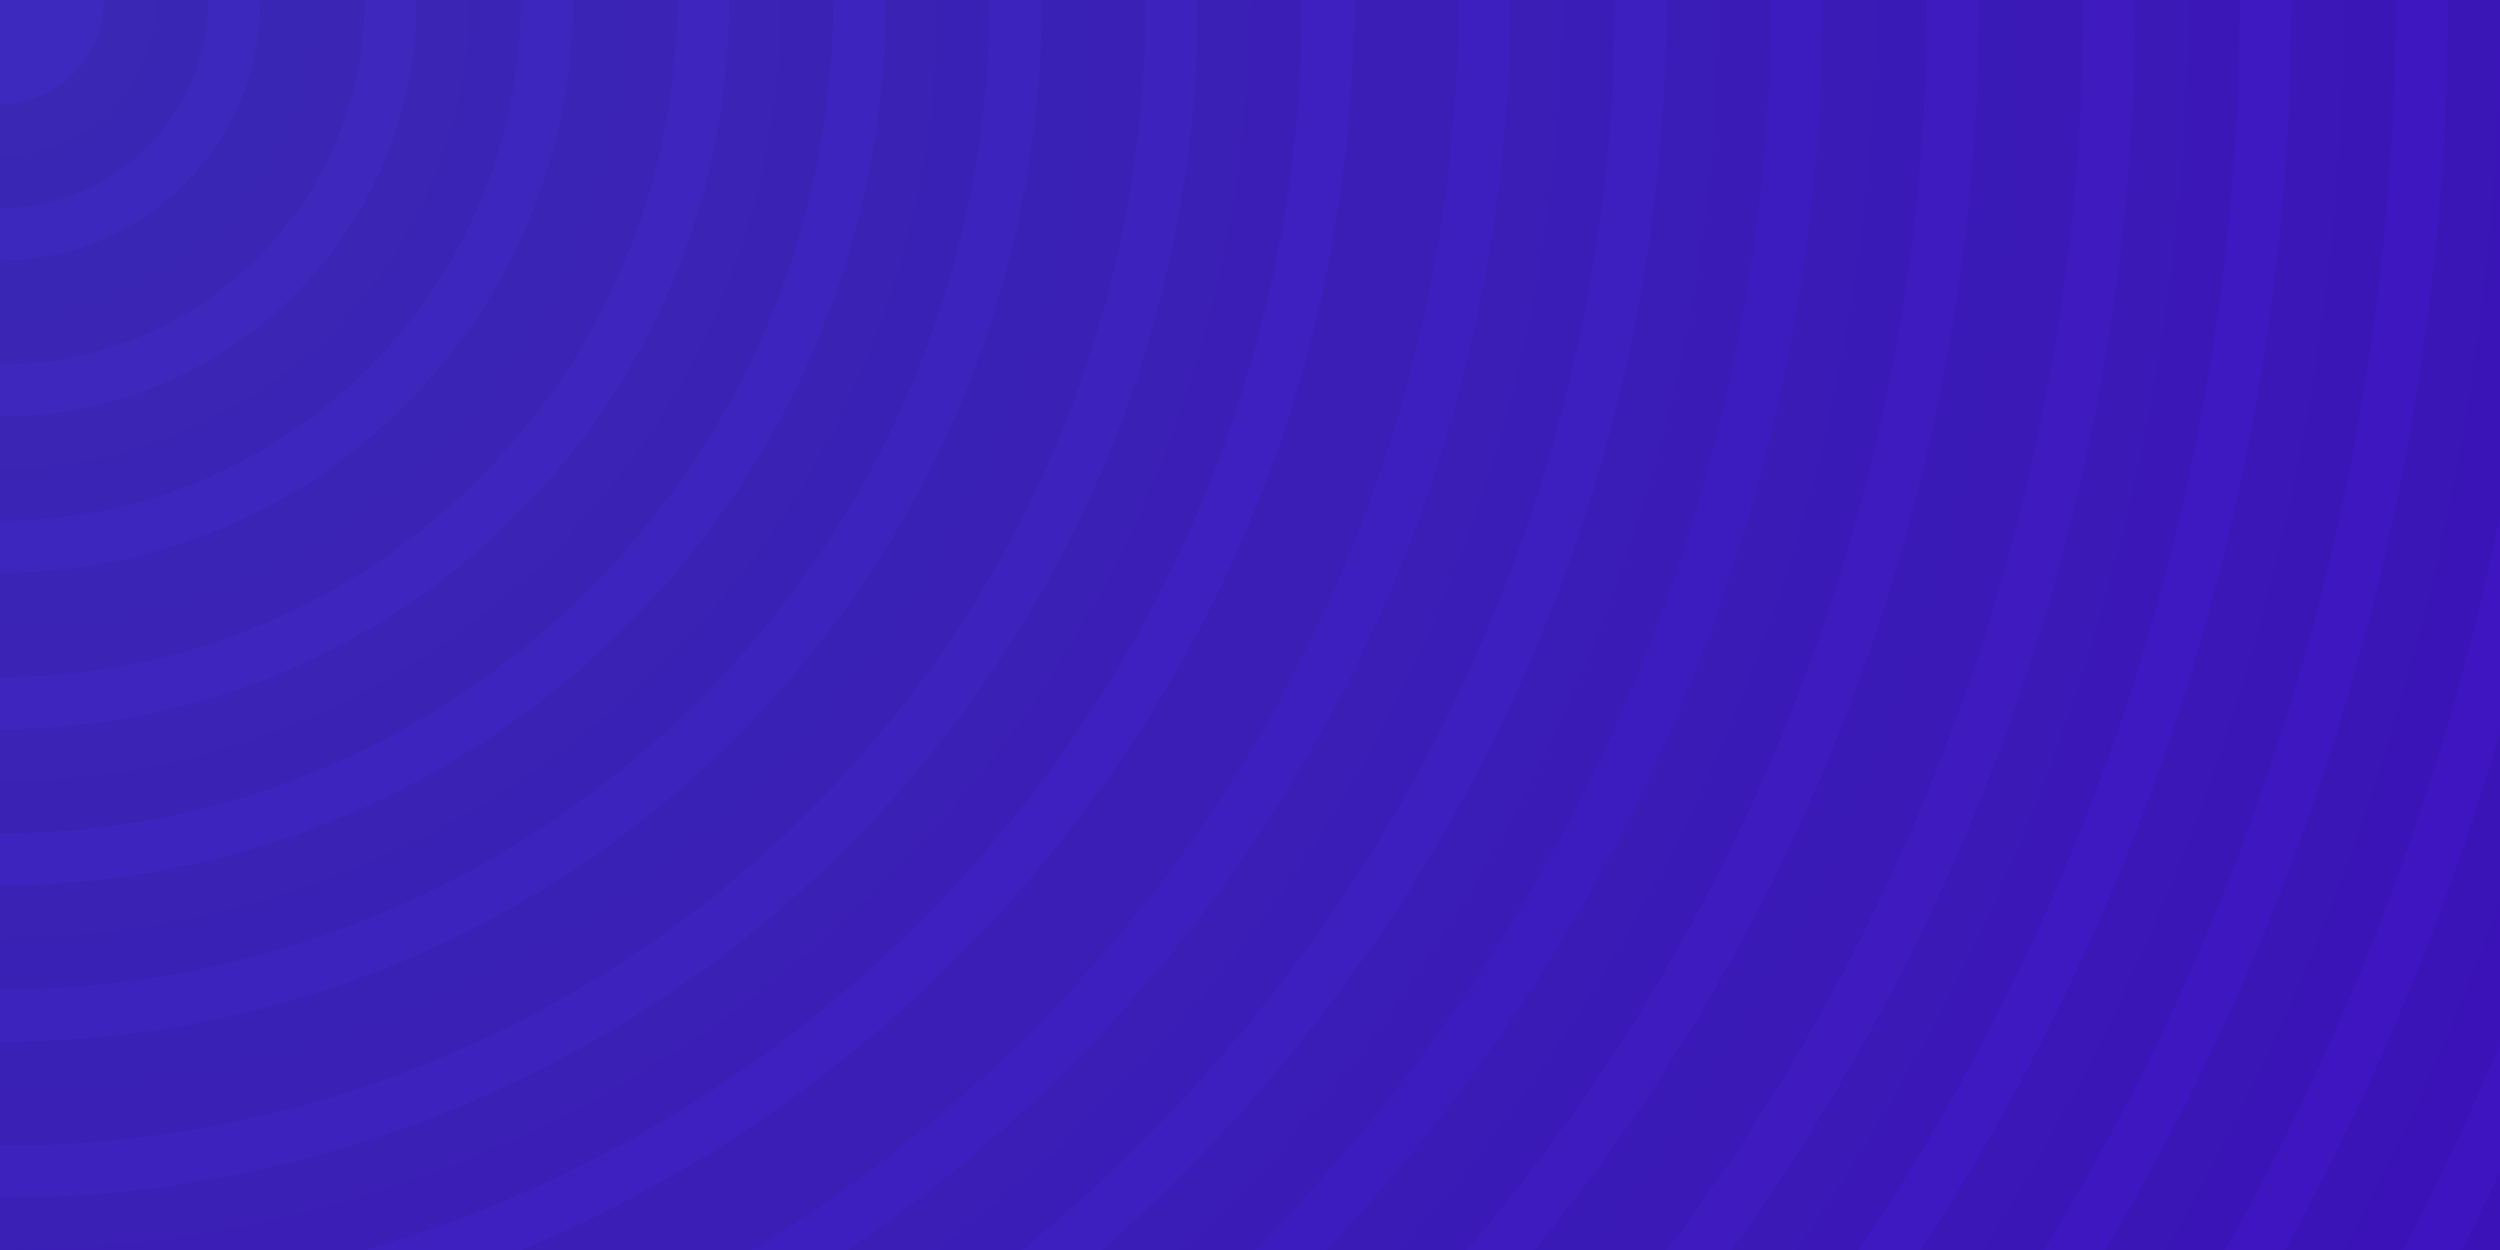
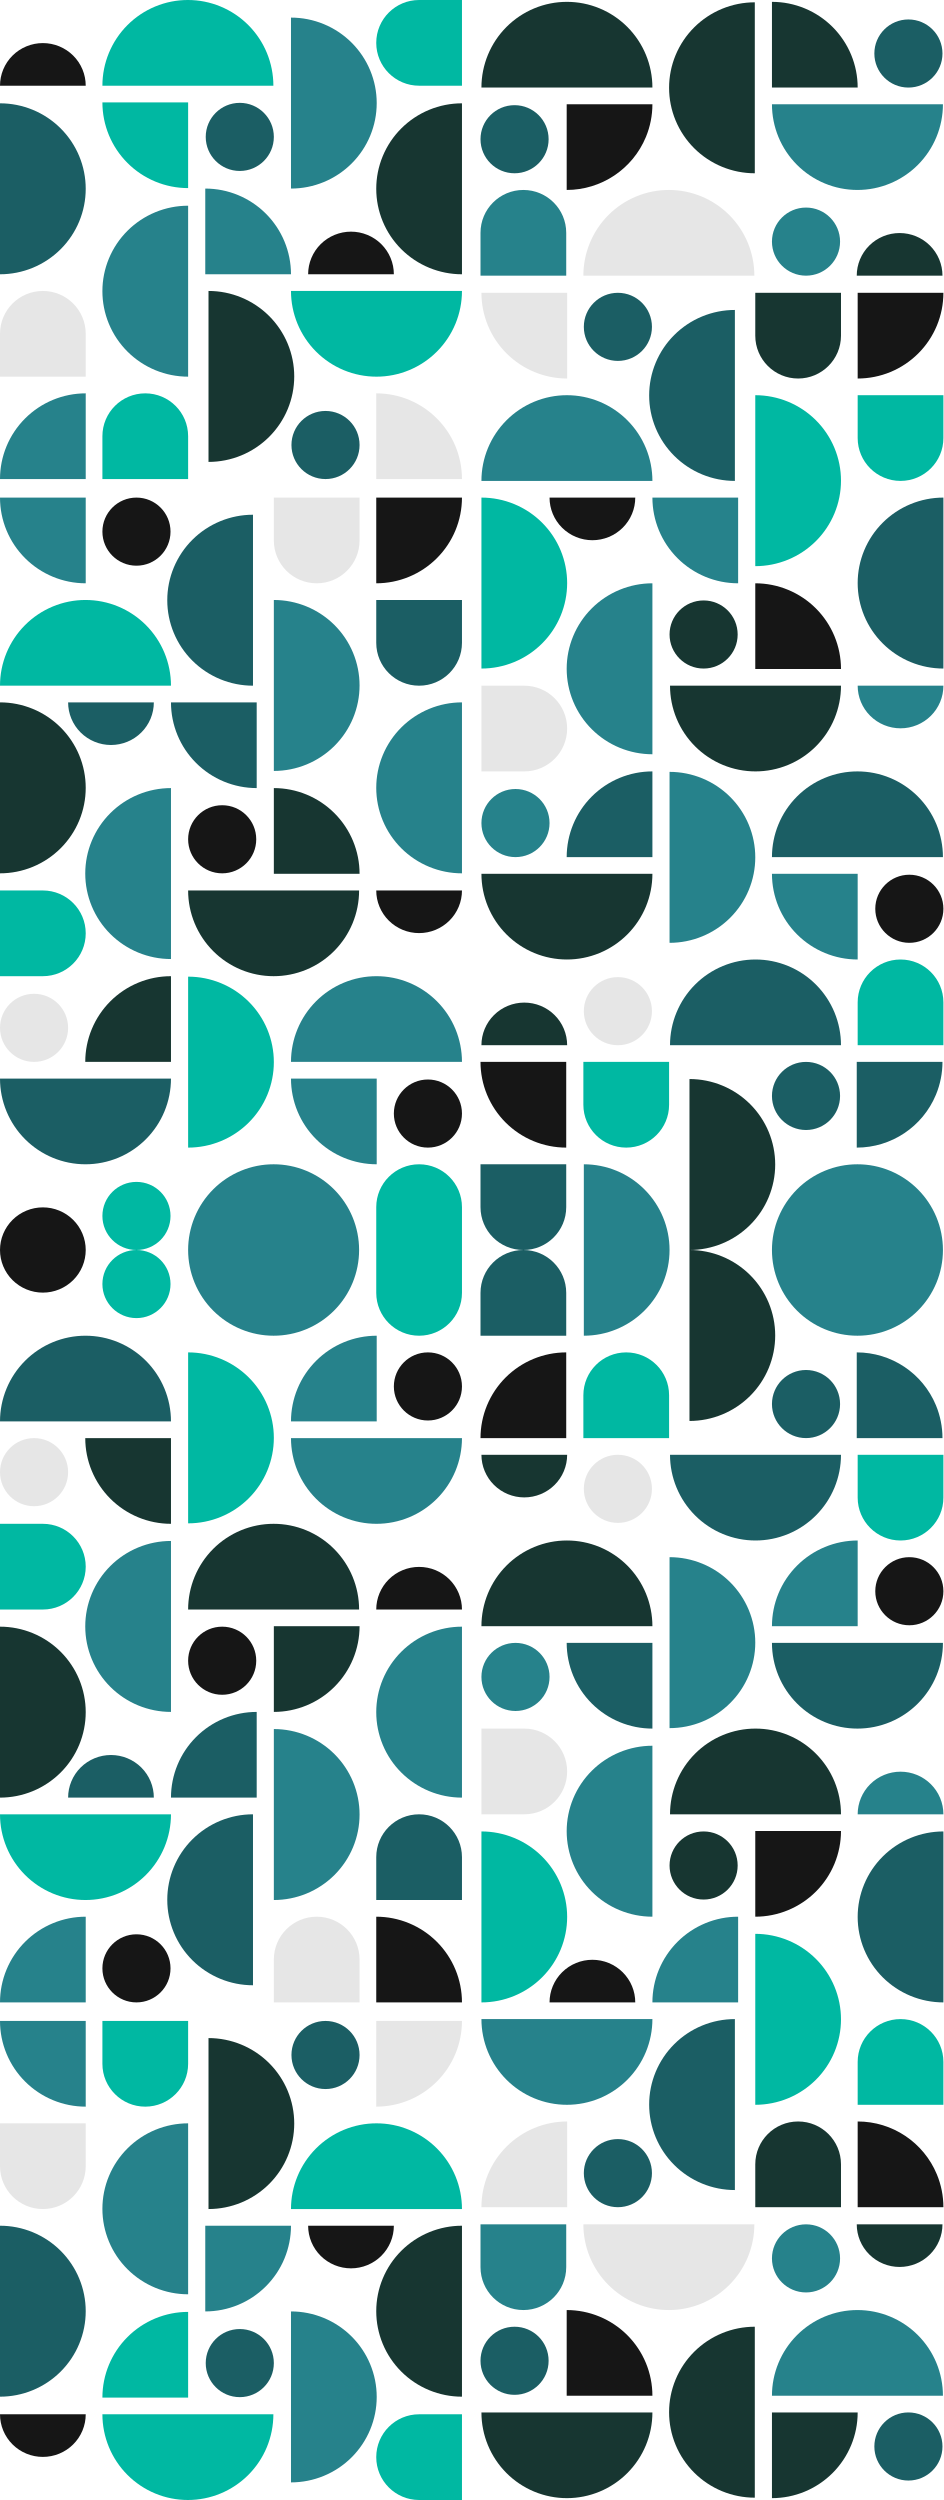
- <svg xmlns="http://www.w3.org/2000/svg" viewBox="0 0 1600 800">
-   <path fill="#3e13c0" d="M0 0h1600v800H0z" />
-   <g stroke="#000" stroke-width="66.7" stroke-opacity=".05">
-     <circle fill="#3e13c0" r="1800" />
-     <circle fill="#3e15c0" r="1700" />
-     <circle fill="#3e17c0" r="1600" />
-     <circle fill="#3e18c0" r="1500" />
-     <circle fill="#3e1abf" r="1400" />
-     <circle fill="#3d1bbf" r="1300" />
-     <circle fill="#3d1cbf" r="1200" />
-     <circle fill="#3d1ebf" r="1100" />
-     <circle fill="#3d1fbf" r="1000" />
-     <circle fill="#3d20bf" r="900" />
-     <circle fill="#3d22be" r="800" />
-     <circle fill="#3d23be" r="700" />
-     <circle fill="#3d24be" r="600" />
-     <circle fill="#3d25be" r="500" />
-     <circle fill="#3d26be" r="400" />
-     <circle fill="#3d27bd" r="300" />
-     <circle fill="#3d28bd" r="200" />
-     <circle fill="#3d29bd" r="100" />
-   </g>
+ <svg xmlns="http://www.w3.org/2000/svg" width="1200" height="3180" fill="none">
+   <path d="M877.013 1807.46a109.2 109.2 0 0041.727-8.28 108.946 108.946 0 0035.374-23.57 108.649 108.649 0 0023.637-35.27c5.479-13.19 8.3-27.33 8.3-41.61 0-14.28-2.821-28.42-8.3-41.61a108.649 108.649 0 00-23.637-35.27 108.946 108.946 0 00-35.374-23.57 109.2 109.2 0 00-41.727-8.28v217.46z" fill="#173631" />
+   <path d="M981.925 1590c0 14.32 2.813 28.49 8.277 41.72a109.088 109.088 0 0023.568 35.37 108.726 108.726 0 0035.28 23.64c13.2 5.48 27.34 8.3 41.62 8.3 14.28 0 28.42-2.82 41.61-8.3a108.726 108.726 0 0035.28-23.64 108.855 108.855 0 0023.57-35.37c5.47-13.23 8.28-27.4 8.28-41.72H981.925z" fill="#26828B" />
+   <path d="M611.199 1829.27c0-14.32 2.82-28.5 8.3-41.73a109.177 109.177 0 0123.637-35.37 109.115 109.115 0 0135.374-23.63 109.027 109.027 0 0141.726-8.3v109.03H611.199z" fill="#161616" />
+   <path d="M851.67 1590c0 14.32-2.82 28.49-8.3 41.72a108.964 108.964 0 01-23.637 35.37 109.027 109.027 0 01-77.1 31.94V1590H851.67z" fill="#26828B" />
+   <path d="M1089.78 1720.24a109.046 109.046 0 01100.74 67.3c5.48 13.23 8.3 27.41 8.3 41.73h-109.04v-109.03zM665.718 1590c30.109 0 54.518 24.41 54.518 54.51v54.52H611.199v-54.52c0-30.1 24.409-54.51 54.519-54.51z" fill="#1B5E64" />
+   <path d="M796.561 1720.24c-30.109 0-54.518 24.41-54.518 54.51v54.52H851.08v-54.52c0-30.1-24.409-54.51-54.519-54.51z" fill="#00B8A2" />
+   <ellipse cx="1025.25" cy="1785.95" rx="43.315" ry="43.32" transform="rotate(90 1025.25 1785.95)" fill="#1B5E64" />
+   <path d="M981.926 3177.64a109.02 109.02 0 0041.724-8.3 109.172 109.172 0 0035.38-23.63 109.034 109.034 0 0031.93-77.09H981.926v109.02zM1089.78 2829.35c0 7.12 1.41 14.17 4.15 20.75a54.285 54.285 0 0011.82 17.59 54.457 54.457 0 0017.69 11.75c6.61 2.73 13.7 4.13 20.86 4.13s14.25-1.4 20.87-4.13a54.52 54.52 0 0017.68-11.75 54.285 54.285 0 0011.82-17.59 53.97 53.97 0 004.15-20.75h-109.04z" fill="#173631" />
+   <path d="M1199.41 3047.4c0-14.32-2.81-28.49-8.28-41.72a108.855 108.855 0 00-58.85-59 108.45 108.45 0 00-41.61-8.3c-14.28 0-28.42 2.82-41.62 8.3a108.857 108.857 0 00-35.28 23.63 109.088 109.088 0 00-23.568 35.37 109.275 109.275 0 00-8.277 41.72h217.485z" fill="#26828B" />
+   <path d="M720.826 2938.38c14.319 0 28.498 2.82 41.726 8.3a109.104 109.104 0 0135.374 23.63 108.964 108.964 0 0123.637 35.37c5.481 13.23 8.3 27.4 8.3 41.72H720.826v-109.02z" fill="#161616" />
+   <path d="M612.378 3068.62c0 14.31 2.812 28.49 8.278 41.72a109.081 109.081 0 0023.573 35.37 108.795 108.795 0 0035.278 23.63 108.48 108.48 0 0083.227 0 108.8 108.8 0 0035.279-23.63 109.113 109.113 0 0023.573-35.37 109.294 109.294 0 008.277-41.72H612.378z" fill="#173631" />
+   <path d="M959.529 2829.35c0 14.32-2.812 28.5-8.277 41.72a109.007 109.007 0 01-23.573 35.37 108.669 108.669 0 01-35.279 23.64 108.472 108.472 0 01-83.227 0 108.665 108.665 0 01-35.278-23.64 108.975 108.975 0 01-23.573-35.37 109.2 109.2 0 01-8.278-41.72h217.485z" fill="#E6E6E6" />
+   <path d="M960.117 2959.59c-14.319 0-28.498 2.81-41.726 8.28a108.935 108.935 0 00-35.374 23.57 108.649 108.649 0 00-23.637 35.27 108.45 108.45 0 000 83.22 108.797 108.797 0 0023.637 35.28 109.255 109.255 0 0035.374 23.57 109.37 109.37 0 0041.726 8.27v-217.46z" fill="#173631" />
+   <path d="M665.718 2938.38c-30.11 0-54.519-24.41-54.519-54.52v-54.51h109.037v54.51c0 30.11-24.409 54.52-54.518 54.52z" fill="#26828B" />
+   <ellipse cx="1155.5" cy="3111.93" rx="43.315" ry="43.32" transform="rotate(90 1155.5 3111.93)" fill="#1B5E64" />
+   <ellipse cx="1025.25" cy="2872.67" rx="43.315" ry="43.32" transform="rotate(90 1025.25 2872.67)" fill="#26828B" />
+   <ellipse cx="654.518" cy="3002.91" rx="43.315" ry="43.32" transform="rotate(90 654.518 3002.91)" fill="#1B5E64" />
+   <path d="M829.863 2198.77c-14.319 0-28.498-2.82-41.727-8.3a109.104 109.104 0 01-35.374-23.63 108.96 108.96 0 01-23.636-35.37c-5.48-13.23-8.3-27.4-8.3-41.72h109.037v109.02z" fill="#1B5E64" />
+   <path d="M699.017 2547.06c0-7.12 1.41-14.17 4.15-20.74a54.142 54.142 0 0111.818-17.59 54.561 54.561 0 0117.688-11.76 54.862 54.862 0 0120.863-4.12c7.159 0 14.249 1.4 20.863 4.12a54.561 54.561 0 0117.688 11.76 54.142 54.142 0 0111.818 17.59 53.884 53.884 0 014.15 20.74H699.017z" fill="#161616" />
+   <path d="M1090.96 2307.8c0-7.12 1.41-14.17 4.15-20.75a54.285 54.285 0 0111.82-17.59 54.457 54.457 0 0117.69-11.75c6.61-2.73 13.7-4.13 20.86-4.13s14.25 1.4 20.86 4.13a54.457 54.457 0 0117.69 11.75 54.285 54.285 0 0111.82 17.59 53.97 53.97 0 014.15 20.75h-109.04z" fill="#26828B" />
+   <path d="M721.414 1850.48c0 7.12-1.41 14.17-4.15 20.75a54.142 54.142 0 01-11.818 17.59 54.38 54.38 0 01-17.687 11.75 54.687 54.687 0 01-20.864 4.13c-7.159 0-14.248-1.4-20.863-4.13a54.37 54.37 0 01-17.687-11.75 54.126 54.126 0 01-11.818-17.59 53.97 53.97 0 01-4.15-20.75h109.037zM612.378 2068.53c0-14.31 2.813-28.49 8.278-41.72a108.956 108.956 0 0123.572-35.37 108.789 108.789 0 0135.279-23.63 108.477 108.477 0 0183.228 0 108.784 108.784 0 0135.278 23.63 108.975 108.975 0 0123.573 35.37 109.294 109.294 0 018.277 41.72H612.378z" fill="#173631" />
+   <path d="M1090.96 1959.51v109.02H981.926a109.033 109.033 0 0131.934-77.09 109.172 109.172 0 0135.38-23.63c13.22-5.48 27.4-8.3 41.72-8.3z" fill="#26828B" />
+   <path d="M1199.41 2089.75c0 14.32-2.81 28.49-8.28 41.72a108.855 108.855 0 01-58.85 59 108.45 108.45 0 01-41.61 8.3c-14.28 0-28.42-2.82-41.62-8.3a108.708 108.708 0 01-35.27-23.63 108.973 108.973 0 01-23.578-35.37 109.256 109.256 0 01-8.277-41.72h217.485z" fill="#1B5E64" />
+   <path d="M612.377 2329.6c14.319 0 28.498 2.82 41.727 8.28a108.935 108.935 0 0135.374 23.57 108.688 108.688 0 0123.636 35.28 108.437 108.437 0 010 83.21 108.794 108.794 0 01-23.636 35.28 109.255 109.255 0 01-35.374 23.57 109.379 109.379 0 01-41.727 8.27V2329.6z" fill="#00B8A2" />
+   <path d="M934.773 2785.74c-14.318 0-28.498-2.81-41.726-8.28a108.946 108.946 0 01-35.374-23.57 108.649 108.649 0 01-23.637-35.27 108.45 108.45 0 010-83.22 108.649 108.649 0 0123.637-35.27 108.946 108.946 0 0135.374-23.57 109.195 109.195 0 0141.726-8.28v217.46z" fill="#1B5E64" />
+   <path d="M829.863 2568.28c0 14.32-2.812 28.49-8.277 41.72a108.975 108.975 0 01-23.573 35.37 108.654 108.654 0 01-35.278 23.64 108.475 108.475 0 01-41.614 8.29c-14.281 0-28.421-2.81-41.614-8.29a108.658 108.658 0 01-35.279-23.64 108.956 108.956 0 01-23.572-35.37 109.257 109.257 0 01-8.278-41.72h217.485z" fill="#26828B" />
+   <path d="M960.707 2459.84c14.319 0 28.498 2.82 41.723 8.28a109.163 109.163 0 0135.38 23.57 108.75 108.75 0 0123.63 35.28 108.437 108.437 0 010 83.21 108.857 108.857 0 01-23.63 35.28 109.323 109.323 0 01-35.38 23.57 109.344 109.344 0 01-41.723 8.27v-217.46z" fill="#00B8A2" />
+   <path d="M1200 2547.06c-14.32 0-28.5-2.81-41.73-8.27a109.28 109.28 0 01-35.37-23.57 108.726 108.726 0 01-23.64-35.28 108.437 108.437 0 010-83.21 108.62 108.62 0 0123.64-35.28 108.96 108.96 0 0135.37-23.57c13.23-5.46 27.41-8.28 41.73-8.28v217.46z" fill="#1B5E64" />
+   <path d="M852.259 2307.8c0-14.32 2.812-28.5 8.277-41.72a108.993 108.993 0 0123.574-35.37 108.654 108.654 0 0135.278-23.64 108.477 108.477 0 0183.232 0 108.578 108.578 0 0135.27 23.64 109.042 109.042 0 0123.58 35.37c5.46 13.22 8.27 27.4 8.27 41.72H852.259z" fill="#173631" />
+   <path d="M852.259 1850.48h217.481c0 14.32-2.81 28.5-8.27 41.72a109.191 109.191 0 01-23.58 35.38 108.708 108.708 0 01-35.27 23.63 108.477 108.477 0 01-83.232 0 108.654 108.654 0 01-35.278-23.64 108.993 108.993 0 01-23.574-35.37 109.219 109.219 0 01-8.277-41.72z" fill="#1B5E64" />
+   <path d="M851.67 1980.72c14.318 0 28.498 2.82 41.726 8.28a108.935 108.935 0 0135.374 23.57 108.755 108.755 0 0123.637 35.27 108.45 108.45 0 010 83.22 108.797 108.797 0 01-23.637 35.28 109.255 109.255 0 01-35.374 23.57 109.374 109.374 0 01-41.726 8.27v-217.46zM829.863 2438.04a109.2 109.2 0 01-41.727-8.28 108.935 108.935 0 01-35.374-23.57 108.646 108.646 0 01-23.636-35.27 108.45 108.45 0 010-83.22 108.646 108.646 0 0123.636-35.27 109.123 109.123 0 0135.374-23.58 109.382 109.382 0 0141.727-8.27v217.46z" fill="#26828B" />
+   <path d="M960.707 2438.04v-109.03h109.033c0 14.32-2.82 28.5-8.3 41.73a109.237 109.237 0 01-23.63 35.37 109.172 109.172 0 01-35.38 23.63 108.997 108.997 0 01-41.723 8.3zM1200 2807.55h-109.04v-109.03a109.046 109.046 0 01100.74 67.3c5.48 13.23 8.3 27.41 8.3 41.73z" fill="#161616" />
+   <path d="M938.9 2438.04v109.02H829.863c0-14.31 2.82-28.49 8.3-41.72a109.177 109.177 0 0123.637-35.37 109.115 109.115 0 0135.374-23.63 109.027 109.027 0 0141.726-8.3z" fill="#26828B" />
+   <path d="M721.414 2698.52v109.03H612.377c0-14.32 2.82-28.5 8.3-41.73a109.158 109.158 0 0123.636-35.37 109.104 109.104 0 0135.374-23.63 109.032 109.032 0 0141.727-8.3zM721.414 2253.29c0 30.1-24.409 54.51-54.519 54.51h-54.518v-109.03h54.518c30.11 0 54.519 24.41 54.519 54.52z" fill="#E6E6E6" />
+   <path d="M1145.48 1959.51c-30.11 0-54.52-24.41-54.52-54.51v-54.52H1200V1905c0 30.1-24.41 54.51-54.52 54.51zM1145.48 2568.28c30.11 0 54.52 24.41 54.52 54.51v54.51h-109.04v-54.51c0-30.1 24.41-54.51 54.52-54.51z" fill="#00B8A2" />
+   <path d="M1015.23 2698.52c30.11 0 54.51 24.41 54.51 54.51v54.52H960.707v-54.52c0-30.1 24.409-54.51 54.523-54.51z" fill="#173631" />
+   <path d="M699.018 2133.06c0 23.93-19.396 43.32-43.321 43.32-23.925 0-43.32-19.39-43.32-43.32 0-23.92 19.395-43.31 43.32-43.31s43.321 19.39 43.321 43.31z" fill="#26828B" />
+   <path d="M829.273 1893.8c0 23.92-19.395 43.31-43.32 43.31s-43.32-19.39-43.32-43.31 19.395-43.32 43.32-43.32 43.32 19.4 43.32 43.32z" fill="#E6E6E6" />
+   <path d="M1200 2024.04c0 23.92-19.4 43.31-43.32 43.31-23.93 0-43.32-19.39-43.32-43.31s19.39-43.32 43.32-43.32c23.92 0 43.32 19.4 43.32 43.32z" fill="#161616" />
+   <path d="M938.311 2372.92c0 23.92-19.396 43.31-43.321 43.31-23.925 0-43.32-19.39-43.32-43.31s19.395-43.32 43.32-43.32 43.321 19.4 43.321 43.32z" fill="#173631" />
+   <path d="M829.273 2764.23c0 23.92-19.395 43.32-43.32 43.32s-43.32-19.4-43.32-43.32 19.395-43.31 43.32-43.31 43.32 19.39 43.32 43.31z" fill="#1B5E64" />
+   <path d="M217.484 1938.29c-14.319 0-28.497-2.82-41.726-8.3a109.098 109.098 0 01-35.375-23.63 109.174 109.174 0 01-23.636-35.37c-5.48-13.23-8.3-27.41-8.3-41.72h109.037v109.02z" fill="#173631" />
+   <path d="M86.64 2286.58c0-7.12 1.41-14.17 4.15-20.74a54.289 54.289 0 0111.818-17.6 54.694 54.694 0 0117.688-11.75 54.862 54.862 0 0120.863-4.12c7.159 0 14.249 1.4 20.863 4.12a54.694 54.694 0 0117.688 11.75 54.29 54.29 0 0111.818 17.6 53.884 53.884 0 014.15 20.74H86.64z" fill="#1B5E64" />
+   <path d="M478.586 2047.32a53.99 53.99 0 014.15-20.75 54.139 54.139 0 0111.817-17.59 54.583 54.583 0 0117.688-11.76 54.862 54.862 0 0120.863-4.12c7.16 0 14.249 1.4 20.864 4.12a54.583 54.583 0 0117.688 11.76 54.139 54.139 0 0111.817 17.59 53.99 53.99 0 014.15 20.75H478.586zM109.037 1590c0 7.12-1.41 14.17-4.15 20.75a54.242 54.242 0 01-11.818 17.59 54.532 54.532 0 01-17.687 11.75 54.686 54.686 0 01-20.864 4.13c-7.159 0-14.248-1.4-20.863-4.13a54.53 54.53 0 01-17.687-11.75 54.238 54.238 0 01-11.818-17.59A53.974 53.974 0 010 1590h109.037z" fill="#161616" />
+   <path d="M0 1808.05c0-14.32 2.812-28.49 8.277-41.72a108.973 108.973 0 0123.572-35.37 108.66 108.66 0 0135.279-23.64 108.658 108.658 0 0141.614-8.29c14.28 0 28.42 2.82 41.614 8.29a108.654 108.654 0 0135.278 23.64 108.975 108.975 0 0123.573 35.37 109.256 109.256 0 018.277 41.72H-.001z" fill="#1B5E64" />
+   <path d="M479.176 1699.03v109.02H370.138c0-14.32 2.82-28.49 8.3-41.72a108.98 108.98 0 0123.637-35.37 108.995 108.995 0 0135.374-23.64 109.21 109.21 0 0141.727-8.29zM587.623 1829.27c0 14.31-2.812 28.49-8.277 41.72a109.206 109.206 0 01-23.574 35.37 108.795 108.795 0 01-35.278 23.63 108.48 108.48 0 01-83.227 0 108.8 108.8 0 01-35.279-23.63 109.22 109.22 0 01-23.573-35.37 109.294 109.294 0 01-8.277-41.72h217.485z" fill="#26828B" />
+   <path d="M0 2069.12c14.319 0 28.498 2.81 41.727 8.28a108.935 108.935 0 0135.374 23.57 108.637 108.637 0 0123.636 35.27 108.45 108.45 0 010 83.22 108.637 108.637 0 01-23.636 35.27 109.122 109.122 0 01-35.374 23.58A109.378 109.378 0 010 2286.58v-217.46z" fill="#173631" />
+   <path d="M321.807 2525.26a109.2 109.2 0 01-41.727-8.28 108.957 108.957 0 01-35.374-23.57 108.649 108.649 0 01-23.637-35.27 108.469 108.469 0 01-8.3-41.61c0-14.28 2.821-28.42 8.3-41.61a108.649 108.649 0 0123.637-35.27 108.957 108.957 0 0135.374-23.57 109.2 109.2 0 0141.727-8.28v217.46z" fill="#1B5E64" />
+   <path d="M217.484 2307.8c0 14.32-2.812 28.49-8.277 41.72a108.975 108.975 0 01-23.573 35.37 108.813 108.813 0 01-35.278 23.64 108.662 108.662 0 01-41.614 8.29c-14.28 0-28.421-2.82-41.614-8.29a108.818 108.818 0 01-35.279-23.64 108.973 108.973 0 01-23.572-35.37 109.26 109.26 0 01-8.278-41.72h217.485z" fill="#00B8A2" />
+   <path d="M348.33 2199.36a109.38 109.38 0 0141.726 8.28 108.935 108.935 0 0135.374 23.57 108.755 108.755 0 0123.637 35.27 108.45 108.45 0 010 83.22 108.797 108.797 0 01-23.637 35.28 109.255 109.255 0 01-35.374 23.57 109.37 109.37 0 01-41.726 8.27v-217.46zM587.623 2286.58a109.37 109.37 0 01-41.726-8.27 109.123 109.123 0 01-35.374-23.58 108.649 108.649 0 01-23.637-35.27 108.431 108.431 0 01-8.3-41.61c0-14.28 2.819-28.42 8.3-41.61a108.649 108.649 0 0123.637-35.27 108.935 108.935 0 0135.374-23.57 109.191 109.191 0 0141.726-8.28v217.46z" fill="#26828B" />
+   <path d="M239.292 2047.32c0-14.32 2.812-28.5 8.278-41.73a109.188 109.188 0 0123.573-35.37 108.795 108.795 0 0135.278-23.63 108.48 108.48 0 0183.227 0 108.8 108.8 0 0135.279 23.63 109.22 109.22 0 0123.573 35.37 109.306 109.306 0 018.277 41.73H239.292z" fill="#173631" />
+   <path d="M239.292 1590h217.485c0 14.32-2.812 28.49-8.277 41.72a109.007 109.007 0 01-23.573 35.37 108.669 108.669 0 01-35.279 23.64 108.472 108.472 0 01-83.227 0 108.665 108.665 0 01-35.278-23.64 108.975 108.975 0 01-23.573-35.37 109.238 109.238 0 01-8.278-41.72z" fill="#26828B" />
+   <path d="M239.293 1720.24c14.319 0 28.498 2.81 41.726 8.28a108.935 108.935 0 0135.374 23.57 108.649 108.649 0 0123.637 35.27 108.45 108.45 0 010 83.22 108.649 108.649 0 01-23.637 35.27 108.935 108.935 0 01-35.374 23.57 109.191 109.191 0 01-41.726 8.28v-217.46z" fill="#00B8A2" />
+   <path d="M217.484 2177.56c-14.319 0-28.497-2.81-41.726-8.28a108.929 108.929 0 01-35.375-23.57 108.752 108.752 0 01-23.636-35.27 108.45 108.45 0 010-83.22 108.794 108.794 0 0123.636-35.28 109.248 109.248 0 0135.375-23.57 109.374 109.374 0 0141.726-8.27v217.46z" fill="#26828B" />
+   <path d="M348.33 2177.56v-109.03h109.037c0 14.32-2.82 28.5-8.3 41.72a108.964 108.964 0 01-23.637 35.37 109.023 109.023 0 01-77.1 31.94z" fill="#173631" />
+   <path d="M587.623 2547.06H478.586v-109.02c14.318 0 28.498 2.82 41.726 8.3a109.104 109.104 0 0135.374 23.63 109.177 109.177 0 0123.637 35.37c5.48 13.23 8.3 27.41 8.3 41.72z" fill="#161616" />
+   <path d="M326.523 2177.56v109.02H217.486c0-14.32 2.82-28.49 8.3-41.72a108.964 108.964 0 0123.637-35.37 109.115 109.115 0 0135.374-23.63 109.027 109.027 0 0141.726-8.3z" fill="#1B5E64" />
+   <path d="M109.037 2438.04v109.02H0c0-14.31 2.82-28.49 8.3-41.72a109.165 109.165 0 0123.636-35.37 109.103 109.103 0 0135.374-23.63 109.03 109.03 0 0141.727-8.3z" fill="#26828B" />
+   <path d="M109.037 1992.8c0 30.11-24.409 54.52-54.519 54.52H0v-109.03h54.518c30.11 0 54.519 24.41 54.519 54.51zM533.104 1699.03c-30.109 0-54.518-24.41-54.518-54.52V1590h109.037v54.51c0 30.11-24.409 54.52-54.519 54.52z" fill="#00B8A2" />
+   <path d="M533.104 2307.8c30.11 0 54.519 24.41 54.519 54.51v54.51H478.586v-54.51c0-30.1 24.409-54.51 54.518-54.51z" fill="#1B5E64" />
+   <path d="M402.849 2438.04c30.109 0 54.518 24.41 54.518 54.51v54.51H348.33v-54.51c0-30.1 24.409-54.51 54.519-54.51zM86.64 1872.58c0 23.92-19.394 43.32-43.32 43.32-23.925 0-43.32-19.4-43.32-43.32s19.395-43.31 43.32-43.31c23.926 0 43.32 19.39 43.32 43.31z" fill="#E6E6E6" />
+   <path d="M216.896 1633.32c0 23.92-19.395 43.31-43.32 43.31s-43.32-19.39-43.32-43.31c0-23.93 19.395-43.32 43.32-43.32s43.32 19.39 43.32 43.32z" fill="#00B8A2" />
+   <path d="M587.623 1763.56c0 23.92-19.395 43.31-43.32 43.31s-43.32-19.39-43.32-43.31c0-23.93 19.395-43.32 43.32-43.32s43.32 19.39 43.32 43.32zM325.934 2112.44c0 23.92-19.396 43.31-43.321 43.31-23.925 0-43.32-19.39-43.32-43.31 0-23.93 19.395-43.32 43.32-43.32s43.321 19.39 43.321 43.32zM216.896 2503.75c0 23.92-19.395 43.31-43.32 43.31s-43.32-19.39-43.32-43.31 19.395-43.32 43.32-43.32 43.32 19.4 43.32 43.32zM500.982 2831.12c0 7.12-1.41 14.17-4.15 20.75a54.323 54.323 0 01-11.818 17.59 54.518 54.518 0 01-17.687 11.75 54.872 54.872 0 01-20.863 4.13c-7.16 0-14.249-1.41-20.864-4.13a54.54 54.54 0 01-17.687-11.75 54.355 54.355 0 01-11.818-17.59 53.97 53.97 0 01-4.15-20.75h109.037zM109.037 3070.97c0 7.12-1.411 14.18-4.15 20.75a54.132 54.132 0 01-11.817 17.59 54.577 54.577 0 01-17.688 11.76 54.862 54.862 0 01-20.864 4.12c-7.159 0-14.249-1.4-20.863-4.12a54.577 54.577 0 01-17.688-11.76 54.133 54.133 0 01-11.817-17.59A53.952 53.952 0 010 3070.97h109.037z" fill="#161616" />
+   <path d="M587.623 3048.58a109.2 109.2 0 01-41.727-8.28 108.935 108.935 0 01-35.374-23.57 108.63 108.63 0 01-23.636-35.27 108.45 108.45 0 010-83.22 108.63 108.63 0 0123.636-35.27 108.935 108.935 0 0135.374-23.57 109.2 109.2 0 0141.727-8.28v217.46zM265.226 2592.44c14.319 0 28.498 2.82 41.727 8.28a108.957 108.957 0 0135.374 23.57 108.755 108.755 0 0123.637 35.27c5.479 13.2 8.3 27.34 8.3 41.61 0 14.28-2.821 28.42-8.3 41.61a108.797 108.797 0 01-23.637 35.28 109.276 109.276 0 01-35.374 23.57 109.379 109.379 0 01-41.727 8.27v-217.46z" fill="#173631" />
+   <path d="M370.138 2809.9c0-14.31 2.813-28.49 8.277-41.72a109.188 109.188 0 0123.573-35.37 108.784 108.784 0 0135.278-23.63 108.485 108.485 0 0183.228 0 108.789 108.789 0 0135.279 23.63 109.188 109.188 0 0123.573 35.37 109.312 109.312 0 018.277 41.72H370.138z" fill="#00B8A2" />
+   <path d="M239.293 2918.34c-14.319 0-28.498-2.81-41.726-8.28a108.935 108.935 0 01-35.374-23.57 108.633 108.633 0 01-23.637-35.27 108.431 108.431 0 01-8.3-41.61c0-14.28 2.819-28.42 8.3-41.61a108.633 108.633 0 0123.637-35.27 108.935 108.935 0 0135.374-23.57 109.191 109.191 0 0141.726-8.28v217.46z" fill="#26828B" />
+   <path d="M0 2831.12c14.319 0 28.498 2.81 41.726 8.28a108.943 108.943 0 0135.374 23.57 108.645 108.645 0 0123.637 35.27 108.45 108.45 0 010 83.22 108.645 108.645 0 01-23.637 35.27 108.943 108.943 0 01-35.374 23.57A109.195 109.195 0 010 3048.58v-217.46z" fill="#1B5E64" />
+   <path d="M347.74 3070.97c0 14.32-2.812 28.5-8.277 41.73a109.22 109.22 0 01-23.573 35.37 108.8 108.8 0 01-35.279 23.63 108.472 108.472 0 01-83.227 0 108.795 108.795 0 01-35.278-23.63 109.206 109.206 0 01-23.574-35.37 109.306 109.306 0 01-8.277-41.73H347.74z" fill="#00B8A2" />
+   <path d="M370.138 2940.14c14.319 0 28.498 2.82 41.727 8.28a109.095 109.095 0 0135.374 23.57 108.675 108.675 0 0123.637 35.28c5.479 13.19 8.3 27.33 8.3 41.61 0 14.27-2.821 28.41-8.3 41.6a108.675 108.675 0 01-23.637 35.28 109.095 109.095 0 01-35.374 23.57 109.389 109.389 0 01-41.727 8.28v-217.47z" fill="#26828B" />
+   <path d="M239.293 2940.73v109.03H130.256c0-14.32 2.819-28.5 8.3-41.72a108.948 108.948 0 0123.637-35.37 109.023 109.023 0 0177.1-31.94z" fill="#00B8A2" />
+   <path d="M0 2570.64h109.037v109.02c-14.319 0-28.498-2.82-41.726-8.3a109.112 109.112 0 01-35.374-23.63A109.07 109.07 0 018.3 2612.36a109.03 109.03 0 01-8.3-41.72zM261.099 2940.14v-109.02h109.038c0 14.32-2.82 28.49-8.3 41.72a108.964 108.964 0 01-23.637 35.37 109.154 109.154 0 01-35.374 23.64 109.21 109.21 0 01-41.727 8.29z" fill="#26828B" />
+   <path d="M478.586 2679.66v-109.02h109.037c0 14.31-2.82 28.49-8.3 41.72a109.067 109.067 0 01-23.636 35.37 109.104 109.104 0 01-35.374 23.63 109.035 109.035 0 01-41.727 8.3z" fill="#E6E6E6" />
+   <path d="M478.586 3125.49c0-30.11 24.409-54.52 54.518-54.52h54.519V3180h-54.519c-30.109 0-54.518-24.41-54.518-54.51z" fill="#00B8A2" />
+   <path d="M54.518 2809.9C24.408 2809.9 0 2785.5 0 2755.39v-54.51h109.037v54.51c0 30.11-24.409 54.51-54.519 54.51z" fill="#E6E6E6" />
+   <path d="M184.774 2679.66c-30.109 0-54.518-24.4-54.518-54.51v-54.51h109.037v54.51c0 30.11-24.409 54.51-54.519 54.51z" fill="#00B8A2" />
+   <path d="M261.69 3005.85c0-23.92 19.395-43.31 43.32-43.31s43.32 19.39 43.32 43.31c0 23.93-19.395 43.32-43.32 43.32s-43.32-19.39-43.32-43.32zM370.727 2613.95c0-23.92 19.395-43.31 43.32-43.31s43.32 19.39 43.32 43.31-19.395 43.32-43.32 43.32-43.32-19.4-43.32-43.32z" fill="#1B5E64" />
+   <path d="M877.013 1372.54a109.2 109.2 0 0141.727 8.28 108.946 108.946 0 0135.374 23.57 108.649 108.649 0 0123.637 35.27c5.479 13.19 8.3 27.33 8.3 41.61 0 14.28-2.821 28.42-8.3 41.61a108.649 108.649 0 01-23.637 35.27 108.946 108.946 0 01-35.374 23.57 109.2 109.2 0 01-41.727 8.28v-217.46z" fill="#173631" />
+   <path d="M981.925 1590c0-14.32 2.813-28.49 8.277-41.72a109.088 109.088 0 0123.568-35.37 108.726 108.726 0 0135.28-23.64c13.2-5.48 27.34-8.3 41.62-8.3 14.28 0 28.42 2.82 41.61 8.3a108.726 108.726 0 0135.28 23.64 108.855 108.855 0 0123.57 35.37c5.47 13.23 8.28 27.4 8.28 41.72H981.925z" fill="#26828B" />
+   <path d="M611.199 1350.73c0 14.32 2.82 28.5 8.3 41.73a109.177 109.177 0 0023.637 35.37 109.115 109.115 0 0035.374 23.63 109.027 109.027 0 0041.726 8.3v-109.03H611.199z" fill="#161616" />
+   <path d="M851.67 1590c0-14.32-2.82-28.49-8.3-41.72a108.964 108.964 0 00-23.637-35.37 109.027 109.027 0 00-77.1-31.94V1590H851.67z" fill="#26828B" />
+   <path d="M1089.78 1459.76a109.046 109.046 0 00100.74-67.3c5.48-13.23 8.3-27.41 8.3-41.73h-109.04v109.03zM665.718 1590c30.109 0 54.518-24.41 54.518-54.51v-54.52H611.199v54.52c0 30.1 24.409 54.51 54.519 54.51z" fill="#1B5E64" />
+   <path d="M796.561 1459.76c-30.109 0-54.518-24.41-54.518-54.51v-54.52H851.08v54.52c0 30.1-24.409 54.51-54.519 54.51z" fill="#00B8A2" />
+   <ellipse rx="43.315" ry="43.32" transform="matrix(0 -1 -1 0 1025.25 1394.05)" fill="#1B5E64" />
+   <path d="M981.926 2.358c14.319 0 28.494 2.819 41.724 8.299a109.113 109.113 0 0135.38 23.634 109.1 109.1 0 0123.63 35.37 109.005 109.005 0 018.3 41.722H981.926V2.358zM1089.78 350.648c0-7.12 1.41-14.17 4.15-20.748a54.239 54.239 0 0111.82-17.589 54.45 54.45 0 0117.69-11.753 54.74 54.74 0 0120.86-4.127c7.16 0 14.25 1.402 20.87 4.127a54.513 54.513 0 0117.68 11.753 54.239 54.239 0 0111.82 17.589 53.953 53.953 0 014.15 20.748h-109.04z" fill="#173631" />
+   <path d="M1199.41 132.598c0 14.317-2.81 28.494-8.28 41.722a108.929 108.929 0 01-23.57 35.37 108.789 108.789 0 01-35.28 23.634 108.468 108.468 0 01-41.61 8.299c-14.28 0-28.42-2.82-41.62-8.299a108.789 108.789 0 01-35.28-23.634 109.163 109.163 0 01-23.568-35.37 109.289 109.289 0 01-8.277-41.722h217.485z" fill="#26828B" />
+   <path d="M720.826 241.623a109.04 109.04 0 00100.737-67.303 108.992 108.992 0 008.3-41.722H720.826v109.025z" fill="#161616" />
+   <path d="M612.378 111.383c0-14.317 2.812-28.495 8.278-41.722a109.05 109.05 0 0123.573-35.37 108.736 108.736 0 0135.278-23.634 108.487 108.487 0 0183.227 0 108.74 108.74 0 0135.279 23.634 109.083 109.083 0 0123.573 35.37 109.265 109.265 0 018.277 41.722H612.378z" fill="#173631" />
+   <path d="M959.529 350.648a109.27 109.27 0 00-8.277-41.722 109.081 109.081 0 00-23.573-35.37 108.731 108.731 0 00-35.279-23.634 108.49 108.49 0 00-83.227 0 108.727 108.727 0 00-35.278 23.634 109.05 109.05 0 00-23.573 35.37 109.252 109.252 0 00-8.278 41.722h217.485z" fill="#E6E6E6" />
+   <path d="M960.117 220.408a109.3 109.3 0 01-41.726-8.276 109.079 109.079 0 01-35.374-23.57 108.723 108.723 0 01-23.637-35.275 108.46 108.46 0 010-83.218 108.726 108.726 0 0123.637-35.275 109.066 109.066 0 0135.374-23.57 109.286 109.286 0 0141.726-8.277v217.461z" fill="#173631" />
+   <path d="M665.718 241.623c-30.11 0-54.519 24.406-54.519 54.513v54.512h109.037v-54.512c0-30.107-24.409-54.513-54.518-54.513z" fill="#26828B" />
+   <ellipse rx="43.315" ry="43.32" transform="matrix(0 -1 -1 0 1155.5 68.067)" fill="#1B5E64" />
+   <ellipse rx="43.315" ry="43.32" transform="matrix(0 -1 -1 0 1025.25 307.333)" fill="#26828B" />
+   <ellipse rx="43.315" ry="43.32" transform="matrix(0 -1 -1 0 654.52 177.093)" fill="#1B5E64" />
+   <path d="M829.863 981.227a109.034 109.034 0 00-77.101 31.933 108.96 108.96 0 00-23.636 35.37c-5.48 13.23-8.3 27.4-8.3 41.72h109.037V981.227z" fill="#1B5E64" />
+   <path d="M699.017 632.936a53.95 53.95 0 004.15 20.748 54.23 54.23 0 0011.818 17.591 54.539 54.539 0 0017.688 11.752 54.793 54.793 0 0041.726 0 54.539 54.539 0 0017.688-11.752 54.23 54.23 0 0011.818-17.591 53.95 53.95 0 004.15-20.748H699.017z" fill="#161616" />
+   <path d="M1090.96 872.202c0 7.12 1.41 14.17 4.15 20.748a54.268 54.268 0 0011.82 17.591 54.478 54.478 0 0017.69 11.752 54.759 54.759 0 0020.86 4.127c7.16 0 14.25-1.403 20.86-4.127a54.478 54.478 0 0017.69-11.752 54.268 54.268 0 0011.82-17.591 53.953 53.953 0 004.15-20.748h-109.04z" fill="#26828B" />
+   <path d="M721.414 1329.52c0-7.12-1.41-14.17-4.15-20.75a54.142 54.142 0 00-11.818-17.59 54.38 54.38 0 00-17.687-11.75 54.687 54.687 0 00-20.864-4.13c-7.159 0-14.248 1.4-20.863 4.13a54.37 54.37 0 00-17.687 11.75 54.126 54.126 0 00-11.818 17.59 53.97 53.97 0 00-4.15 20.75h109.037zM612.378 1111.47c0 14.31 2.813 28.49 8.278 41.72a108.956 108.956 0 0023.572 35.37 108.789 108.789 0 0035.279 23.63 108.477 108.477 0 0083.228 0 108.784 108.784 0 0035.278-23.63 108.975 108.975 0 0023.573-35.37 109.294 109.294 0 008.277-41.72H612.378z" fill="#173631" />
+   <path d="M1090.96 1220.49v-109.02H981.926a109.033 109.033 0 0031.934 77.09 109.172 109.172 0 0035.38 23.63c13.22 5.48 27.4 8.3 41.72 8.3z" fill="#26828B" />
+   <path d="M1199.41 1090.25c0-14.32-2.81-28.49-8.28-41.72a108.855 108.855 0 00-58.85-59.004 108.449 108.449 0 00-41.61-8.299c-14.28 0-28.42 2.819-41.62 8.299a108.704 108.704 0 00-35.27 23.634 108.973 108.973 0 00-23.578 35.37 109.256 109.256 0 00-8.277 41.72h217.485z" fill="#1B5E64" />
+   <path d="M612.377 850.396a109.29 109.29 0 0041.727-8.276 109.066 109.066 0 0035.374-23.571 108.716 108.716 0 0023.636-35.274 108.456 108.456 0 000-83.218 108.716 108.716 0 00-23.636-35.274 109.066 109.066 0 00-35.374-23.571 109.291 109.291 0 00-41.727-8.277v217.461z" fill="#00B8A2" />
+   <path d="M934.773 394.26a109.285 109.285 0 00-41.726 8.276 109.076 109.076 0 00-35.374 23.571 108.73 108.73 0 00-23.637 35.274 108.456 108.456 0 000 83.218 108.733 108.733 0 0023.637 35.275 109.09 109.09 0 0035.374 23.57 109.286 109.286 0 0041.726 8.277V394.26z" fill="#1B5E64" />
+   <path d="M829.863 611.721c0-14.317-2.812-28.495-8.277-41.722a109.05 109.05 0 00-23.573-35.37 108.716 108.716 0 00-35.278-23.634 108.485 108.485 0 00-83.228 0 108.72 108.72 0 00-35.279 23.634 109.03 109.03 0 00-23.572 35.37 109.267 109.267 0 00-8.278 41.722h217.485z" fill="#26828B" />
+   <path d="M960.707 720.156c14.319 0 28.498-2.812 41.723-8.276a109.134 109.134 0 0035.38-23.571 108.789 108.789 0 0023.63-35.274 108.456 108.456 0 000-83.218 108.793 108.793 0 00-23.63-35.275 109.147 109.147 0 00-35.38-23.57 109.256 109.256 0 00-41.723-8.277v217.461z" fill="#00B8A2" />
+   <path d="M1200 632.935c-14.32 0-28.5 2.812-41.73 8.277a109.091 109.091 0 00-35.37 23.571 108.648 108.648 0 00-23.64 35.274 108.452 108.452 0 000 83.218 108.648 108.648 0 0023.64 35.274 109.091 109.091 0 0035.37 23.571 109.305 109.305 0 0041.73 8.276V632.935z" fill="#1B5E64" />
+   <path d="M852.259 872.201c0 14.318 2.812 28.495 8.277 41.722a109.068 109.068 0 0023.574 35.37 108.735 108.735 0 0035.278 23.635 108.495 108.495 0 0083.232 0 108.659 108.659 0 0035.27-23.635 109.117 109.117 0 0023.58-35.37 109.35 109.35 0 008.27-41.722H852.259z" fill="#173631" />
+   <path d="M852.259 1329.52h217.481c0-14.32-2.81-28.5-8.27-41.72a109.191 109.191 0 00-23.58-35.38 108.708 108.708 0 00-35.27-23.63 108.477 108.477 0 00-83.232 0 108.654 108.654 0 00-35.278 23.64 108.993 108.993 0 00-23.574 35.37 109.219 109.219 0 00-8.277 41.72z" fill="#1B5E64" />
+   <path d="M851.67 1199.28c14.318 0 28.498-2.82 41.726-8.28a108.935 108.935 0 0035.374-23.57 108.755 108.755 0 0023.637-35.27 108.45 108.45 0 000-83.22 108.797 108.797 0 00-23.637-35.28 109.166 109.166 0 00-35.374-23.567 109.286 109.286 0 00-41.726-8.277v217.464zM829.863 741.961a109.313 109.313 0 00-41.727 8.276 109.066 109.066 0 00-35.374 23.571 108.726 108.726 0 00-23.636 35.274 108.46 108.46 0 000 83.218 108.72 108.72 0 0023.636 35.275 109.063 109.063 0 0035.374 23.57 109.295 109.295 0 0041.727 8.277V741.961z" fill="#26828B" />
+   <path d="M960.707 741.961v109.025h109.033c0-14.317-2.82-28.494-8.3-41.721a109.098 109.098 0 00-23.63-35.37 109.123 109.123 0 00-35.38-23.635 109.014 109.014 0 00-41.723-8.299zM1200 372.453h-109.04v109.026c14.32 0 28.5-2.82 41.73-8.299a108.974 108.974 0 0035.37-23.635 109.007 109.007 0 0031.94-77.092z" fill="#161616" />
+   <path d="M938.9 741.961V632.936H829.863a109.007 109.007 0 0031.937 77.091 109.05 109.05 0 0077.1 31.934z" fill="#26828B" />
+   <path d="M721.414 481.479V372.453H612.377a109.007 109.007 0 0031.936 77.092 109.05 109.05 0 0077.101 31.934zM721.414 926.714c0-30.106-24.409-54.513-54.519-54.513h-54.518v109.026h54.518c30.11 0 54.519-24.407 54.519-54.513z" fill="#E6E6E6" />
+   <path d="M1145.48 1220.49c-30.11 0-54.52 24.41-54.52 54.51v54.52H1200V1275c0-30.1-24.41-54.51-54.52-54.51zM1145.48 611.721c30.11 0 54.52-24.407 54.52-54.513v-54.513h-109.04v54.513c0 30.106 24.41 54.513 54.52 54.513z" fill="#00B8A2" />
+   <path d="M1015.23 481.479c30.11 0 54.51-24.407 54.51-54.513v-54.513H960.707v54.513c0 30.106 24.409 54.513 54.523 54.513z" fill="#173631" />
+   <path d="M699.018 1046.94c0-23.93-19.396-43.32-43.321-43.32-23.925 0-43.32 19.39-43.32 43.32 0 23.92 19.395 43.31 43.32 43.31s43.321-19.39 43.321-43.31z" fill="#26828B" />
+   <path d="M829.273 1286.2c0-23.92-19.395-43.31-43.32-43.31s-43.32 19.39-43.32 43.31 19.395 43.32 43.32 43.32 43.32-19.4 43.32-43.32z" fill="#E6E6E6" />
+   <path d="M1200 1155.96c0-23.92-19.4-43.31-43.32-43.31-23.93 0-43.32 19.39-43.32 43.31s19.39 43.32 43.32 43.32c23.92 0 43.32-19.4 43.32-43.32z" fill="#161616" />
+   <path d="M938.311 807.081c0-23.922-19.396-43.315-43.321-43.315-23.925 0-43.32 19.393-43.32 43.315 0 23.923 19.395 43.315 43.32 43.315s43.321-19.392 43.321-43.315z" fill="#173631" />
+   <path d="M829.273 415.769c0-23.923-19.395-43.316-43.32-43.316s-43.32 19.393-43.32 43.316c0 23.922 19.395 43.315 43.32 43.315s43.32-19.393 43.32-43.315z" fill="#1B5E64" />
+   <path d="M217.484 1241.71c-14.319 0-28.497 2.82-41.726 8.3a109.098 109.098 0 00-35.375 23.63 109.174 109.174 0 00-23.636 35.37c-5.48 13.23-8.3 27.41-8.3 41.72h109.037v-109.02z" fill="#173631" />
+   <path d="M86.64 893.417c0 7.12 1.41 14.17 4.15 20.748a54.215 54.215 0 0011.818 17.59 54.542 54.542 0 0017.688 11.753 54.793 54.793 0 0041.726 0 54.542 54.542 0 0017.688-11.753 54.216 54.216 0 0011.818-17.59 53.953 53.953 0 004.15-20.748H86.64z" fill="#1B5E64" />
+   <path d="M478.586 1132.68a53.99 53.99 0 004.15 20.75 54.139 54.139 0 0011.817 17.59 54.583 54.583 0 0017.688 11.76 54.862 54.862 0 0020.863 4.12c7.16 0 14.249-1.4 20.864-4.12a54.583 54.583 0 0017.688-11.76 54.139 54.139 0 0011.817-17.59 53.99 53.99 0 004.15-20.75H478.586zM109.037 1590c0-7.12-1.41-14.17-4.15-20.75a54.242 54.242 0 00-11.818-17.59 54.532 54.532 0 00-17.687-11.75 54.686 54.686 0 00-20.864-4.13c-7.159 0-14.248 1.4-20.863 4.13a54.53 54.53 0 00-17.687 11.75 54.238 54.238 0 00-11.818 17.59A53.974 53.974 0 000 1590h109.037z" fill="#161616" />
+   <path d="M0 1371.95c0 14.32 2.812 28.49 8.277 41.72a108.973 108.973 0 0023.572 35.37 108.66 108.66 0 0035.279 23.64 108.658 108.658 0 0041.614 8.29c14.28 0 28.42-2.82 41.614-8.29a108.654 108.654 0 0035.278-23.64 108.975 108.975 0 0023.573-35.37 109.256 109.256 0 008.277-41.72H-.001z" fill="#1B5E64" />
+   <path d="M479.176 1480.97v-109.02H370.138c0 14.32 2.82 28.49 8.3 41.72a108.98 108.98 0 0023.637 35.37 108.995 108.995 0 0035.374 23.64 109.21 109.21 0 0041.727 8.29zM587.623 1350.73c0-14.31-2.812-28.49-8.277-41.72a109.206 109.206 0 00-23.574-35.37 108.795 108.795 0 00-35.278-23.63 108.48 108.48 0 00-83.227 0 108.8 108.8 0 00-35.279 23.63 109.22 109.22 0 00-23.573 35.37 109.294 109.294 0 00-8.277 41.72h217.485z" fill="#26828B" />
+   <path d="M0 1110.88c14.319 0 28.498-2.81 41.727-8.28a108.935 108.935 0 0035.374-23.57 108.637 108.637 0 0023.636-35.27 108.45 108.45 0 000-83.221 108.718 108.718 0 00-23.636-35.274 109.065 109.065 0 00-35.374-23.571A109.308 109.308 0 000 893.418v217.462z" fill="#173631" />
+   <path d="M321.807 654.74a109.291 109.291 0 00-41.727 8.277 109.084 109.084 0 00-35.374 23.57 108.723 108.723 0 00-23.637 35.275 108.471 108.471 0 00-8.3 41.609c0 14.278 2.821 28.417 8.3 41.609a108.73 108.73 0 0023.637 35.274 109.087 109.087 0 0035.374 23.571 109.309 109.309 0 0041.727 8.276V654.74z" fill="#1B5E64" />
+   <path d="M217.484 872.201c0-14.317-2.812-28.495-8.277-41.722a109.06 109.06 0 00-23.573-35.37 108.732 108.732 0 00-35.278-23.634 108.484 108.484 0 00-83.228 0 108.737 108.737 0 00-35.279 23.634 109.058 109.058 0 00-23.572 35.37 109.27 109.27 0 00-8.278 41.722h217.485z" fill="#00B8A2" />
+   <path d="M348.33 980.637c14.319 0 28.498-2.812 41.726-8.277a109.079 109.079 0 0035.374-23.57 108.733 108.733 0 0023.637-35.275 108.452 108.452 0 000-83.218 108.73 108.73 0 00-23.637-35.274 109.066 109.066 0 00-35.374-23.571 109.281 109.281 0 00-41.726-8.276v217.461zM587.623 893.418a109.3 109.3 0 00-41.726 8.276 109.066 109.066 0 00-35.374 23.571 108.73 108.73 0 00-23.637 35.274 108.444 108.444 0 000 83.221 108.649 108.649 0 0023.637 35.27 108.935 108.935 0 0035.374 23.57 109.191 109.191 0 0041.726 8.28V893.418z" fill="#26828B" />
+   <path d="M239.292 1132.68c0 14.32 2.812 28.5 8.278 41.73a109.188 109.188 0 0023.573 35.37 108.795 108.795 0 0035.278 23.63 108.48 108.48 0 0083.227 0 108.8 108.8 0 0035.279-23.63 109.22 109.22 0 0023.573-35.37 109.306 109.306 0 008.277-41.73H239.292z" fill="#173631" />
+   <path d="M239.292 1590h217.485c0-14.32-2.812-28.49-8.277-41.72a109.007 109.007 0 00-23.573-35.37 108.669 108.669 0 00-35.279-23.64 108.472 108.472 0 00-83.227 0 108.665 108.665 0 00-35.278 23.64 108.975 108.975 0 00-23.573 35.37 109.238 109.238 0 00-8.278 41.72z" fill="#26828B" />
+   <path d="M239.293 1459.76c14.319 0 28.498-2.81 41.726-8.28a108.935 108.935 0 0035.374-23.57 108.649 108.649 0 0023.637-35.27 108.45 108.45 0 000-83.22 108.649 108.649 0 00-23.637-35.27 108.935 108.935 0 00-35.374-23.57 109.191 109.191 0 00-41.726-8.28v217.46z" fill="#00B8A2" />
+   <path d="M217.484 1002.44c-14.319 0-28.497 2.81-41.726 8.28a108.929 108.929 0 00-35.375 23.57 108.752 108.752 0 00-23.636 35.27 108.45 108.45 0 000 83.22 108.794 108.794 0 0023.636 35.28 109.248 109.248 0 0035.375 23.57 109.374 109.374 0 0041.726 8.27v-217.46z" fill="#26828B" />
+   <path d="M348.33 1002.44v109.03h109.037c0-14.32-2.82-28.5-8.3-41.72a108.964 108.964 0 00-23.637-35.37 109.023 109.023 0 00-77.1-31.94z" fill="#173631" />
+   <path d="M587.623 632.936H478.586v109.025a109.026 109.026 0 0077.1-31.934 109.007 109.007 0 0031.937-77.091z" fill="#161616" />
+   <path d="M326.523 1002.44V893.418H217.486a109.007 109.007 0 0031.937 77.092 109.023 109.023 0 0077.1 31.93z" fill="#1B5E64" />
+   <path d="M109.037 741.961V632.936H0a109.014 109.014 0 0031.936 77.091 109.037 109.037 0 0077.101 31.934z" fill="#26828B" />
+   <path d="M109.037 1187.2c0-30.11-24.409-54.52-54.519-54.52H0v109.03h54.518c30.11 0 54.519-24.41 54.519-54.51zM533.104 1480.97c-30.109 0-54.518 24.41-54.518 54.52V1590h109.037v-54.51c0-30.11-24.409-54.52-54.519-54.52z" fill="#00B8A2" />
+   <path d="M533.104 872.201c30.11 0 54.519-24.406 54.519-54.512v-54.513H478.586v54.513c0 30.106 24.409 54.512 54.518 54.512z" fill="#1B5E64" />
+   <path d="M402.849 741.961c30.109 0 54.518-24.406 54.518-54.513v-54.512H348.33v54.512c0 30.107 24.409 54.513 54.519 54.513zM86.64 1307.42c0-23.92-19.394-43.32-43.32-43.32-23.925 0-43.32 19.4-43.32 43.32s19.395 43.31 43.32 43.31c23.926 0 43.32-19.39 43.32-43.31z" fill="#E6E6E6" />
+   <path d="M216.896 1546.68c0-23.92-19.395-43.31-43.32-43.31s-43.32 19.39-43.32 43.31c0 23.93 19.395 43.32 43.32 43.32s43.32-19.39 43.32-43.32z" fill="#00B8A2" />
+   <path d="M587.623 1416.44c0-23.92-19.395-43.31-43.32-43.31s-43.32 19.39-43.32 43.31c0 23.93 19.395 43.32 43.32 43.32s43.32-19.39 43.32-43.32zM325.934 1067.56c0-23.92-19.396-43.31-43.321-43.31-23.925 0-43.32 19.39-43.32 43.31 0 23.93 19.395 43.32 43.32 43.32s43.321-19.39 43.321-43.32zM216.896 676.251c0-23.922-19.395-43.315-43.32-43.315s-43.32 19.393-43.32 43.315c0 23.922 19.395 43.315 43.32 43.315s43.32-19.393 43.32-43.315zM500.982 348.881a53.95 53.95 0 00-4.15-20.748 54.2 54.2 0 00-11.818-17.591 54.54 54.54 0 00-17.687-11.752 54.793 54.793 0 00-41.727 0 54.561 54.561 0 00-17.687 11.752 54.23 54.23 0 00-11.818 17.591 53.95 53.95 0 00-4.15 20.748h109.037zM109.037 109.025a53.97 53.97 0 00-4.15-20.748 54.219 54.219 0 00-11.817-17.59 54.56 54.56 0 00-17.688-11.752 54.795 54.795 0 00-41.727 0 54.56 54.56 0 00-17.688 11.752A54.22 54.22 0 004.15 88.277 53.97 53.97 0 000 109.025h109.037z" fill="#161616" />
+   <path d="M587.623 131.42a109.309 109.309 0 00-41.727 8.276 109.066 109.066 0 00-35.374 23.571 108.71 108.71 0 00-23.636 35.274 108.46 108.46 0 000 83.218 108.704 108.704 0 0023.636 35.275 109.079 109.079 0 0035.374 23.57 109.291 109.291 0 0041.727 8.277V131.42zM265.226 587.557c14.319 0 28.498-2.812 41.727-8.277a109.087 109.087 0 0035.374-23.571 108.719 108.719 0 0023.637-35.274 108.471 108.471 0 008.3-41.609c0-14.278-2.821-28.418-8.3-41.609a108.719 108.719 0 00-23.637-35.274 109.087 109.087 0 00-35.374-23.571 109.29 109.29 0 00-41.727-8.276v217.461z" fill="#173631" />
+   <path d="M370.138 370.096c0 14.317 2.813 28.495 8.277 41.722a109.05 109.05 0 0023.573 35.37 108.732 108.732 0 0035.278 23.634 108.484 108.484 0 0083.228 0 108.736 108.736 0 0035.279-23.634 109.05 109.05 0 0023.573-35.37 109.285 109.285 0 008.277-41.722H370.138z" fill="#00B8A2" />
+   <path d="M239.293 261.66a109.282 109.282 0 00-41.726 8.277 109.047 109.047 0 00-35.374 23.57 108.707 108.707 0 00-23.637 35.275 108.434 108.434 0 000 83.218 108.713 108.713 0 0023.637 35.274 109.066 109.066 0 0035.374 23.571 109.3 109.3 0 0041.726 8.276V261.66z" fill="#26828B" />
+   <path d="M0 348.881c14.319 0 28.498-2.812 41.726-8.277a109.087 109.087 0 0035.374-23.57 108.72 108.72 0 0023.637-35.275 108.452 108.452 0 000-83.218A108.726 108.726 0 0077.1 163.267a109.074 109.074 0 00-35.374-23.571A109.305 109.305 0 000 131.42v217.461z" fill="#1B5E64" />
+   <path d="M347.74 109.025c0-14.317-2.812-28.494-8.277-41.721a109.083 109.083 0 00-23.573-35.37 108.74 108.74 0 00-35.279-23.635 108.479 108.479 0 00-83.227 0 108.736 108.736 0 00-35.278 23.635 109.07 109.07 0 00-23.574 35.37 109.264 109.264 0 00-8.277 41.721H347.74z" fill="#00B8A2" />
+   <path d="M370.138 239.855a109.29 109.29 0 0041.727-8.276 109.066 109.066 0 0035.374-23.571 108.703 108.703 0 0023.637-35.274 108.475 108.475 0 008.3-41.609c0-14.279-2.821-28.418-8.3-41.61a108.71 108.71 0 00-23.637-35.273 109.065 109.065 0 00-35.374-23.571 109.294 109.294 0 00-41.727-8.277v217.461z" fill="#26828B" />
+   <path d="M239.293 239.266V130.24H130.256a109.022 109.022 0 0031.937 77.092 109.04 109.04 0 0077.1 31.934z" fill="#00B8A2" />
+   <path d="M0 609.363h109.037V500.338a109.026 109.026 0 00-77.1 31.934A109.038 109.038 0 008.3 567.642 108.994 108.994 0 000 609.363zM261.099 239.856v109.025h109.038a109.007 109.007 0 00-31.937-77.092 109.03 109.03 0 00-77.101-31.933z" fill="#26828B" />
+   <path d="M478.586 500.338v109.025h109.037a109.035 109.035 0 00-109.037-109.025z" fill="#E6E6E6" />
+   <path d="M478.586 54.513c0 30.106 24.409 54.512 54.518 54.512h54.519V0h-54.519c-30.109 0-54.518 24.407-54.518 54.513z" fill="#00B8A2" />
+   <path d="M54.518 370.096C24.408 370.096 0 394.502 0 424.608v54.513h109.037v-54.513c0-30.106-24.409-54.512-54.519-54.512z" fill="#E6E6E6" />
+   <path d="M184.774 500.338c-30.109 0-54.518 24.406-54.518 54.513v54.512h109.037v-54.512c0-30.107-24.409-54.513-54.519-54.513z" fill="#00B8A2" />
+   <path d="M261.69 174.146c0 23.922 19.395 43.315 43.32 43.315s43.32-19.393 43.32-43.315c0-23.923-19.395-43.316-43.32-43.316s-43.32 19.393-43.32 43.316zM370.727 566.048c0 23.922 19.395 43.315 43.32 43.315s43.32-19.393 43.32-43.315c0-23.923-19.395-43.316-43.32-43.316s-43.32 19.393-43.32 43.316z" fill="#1B5E64" />
</svg>
